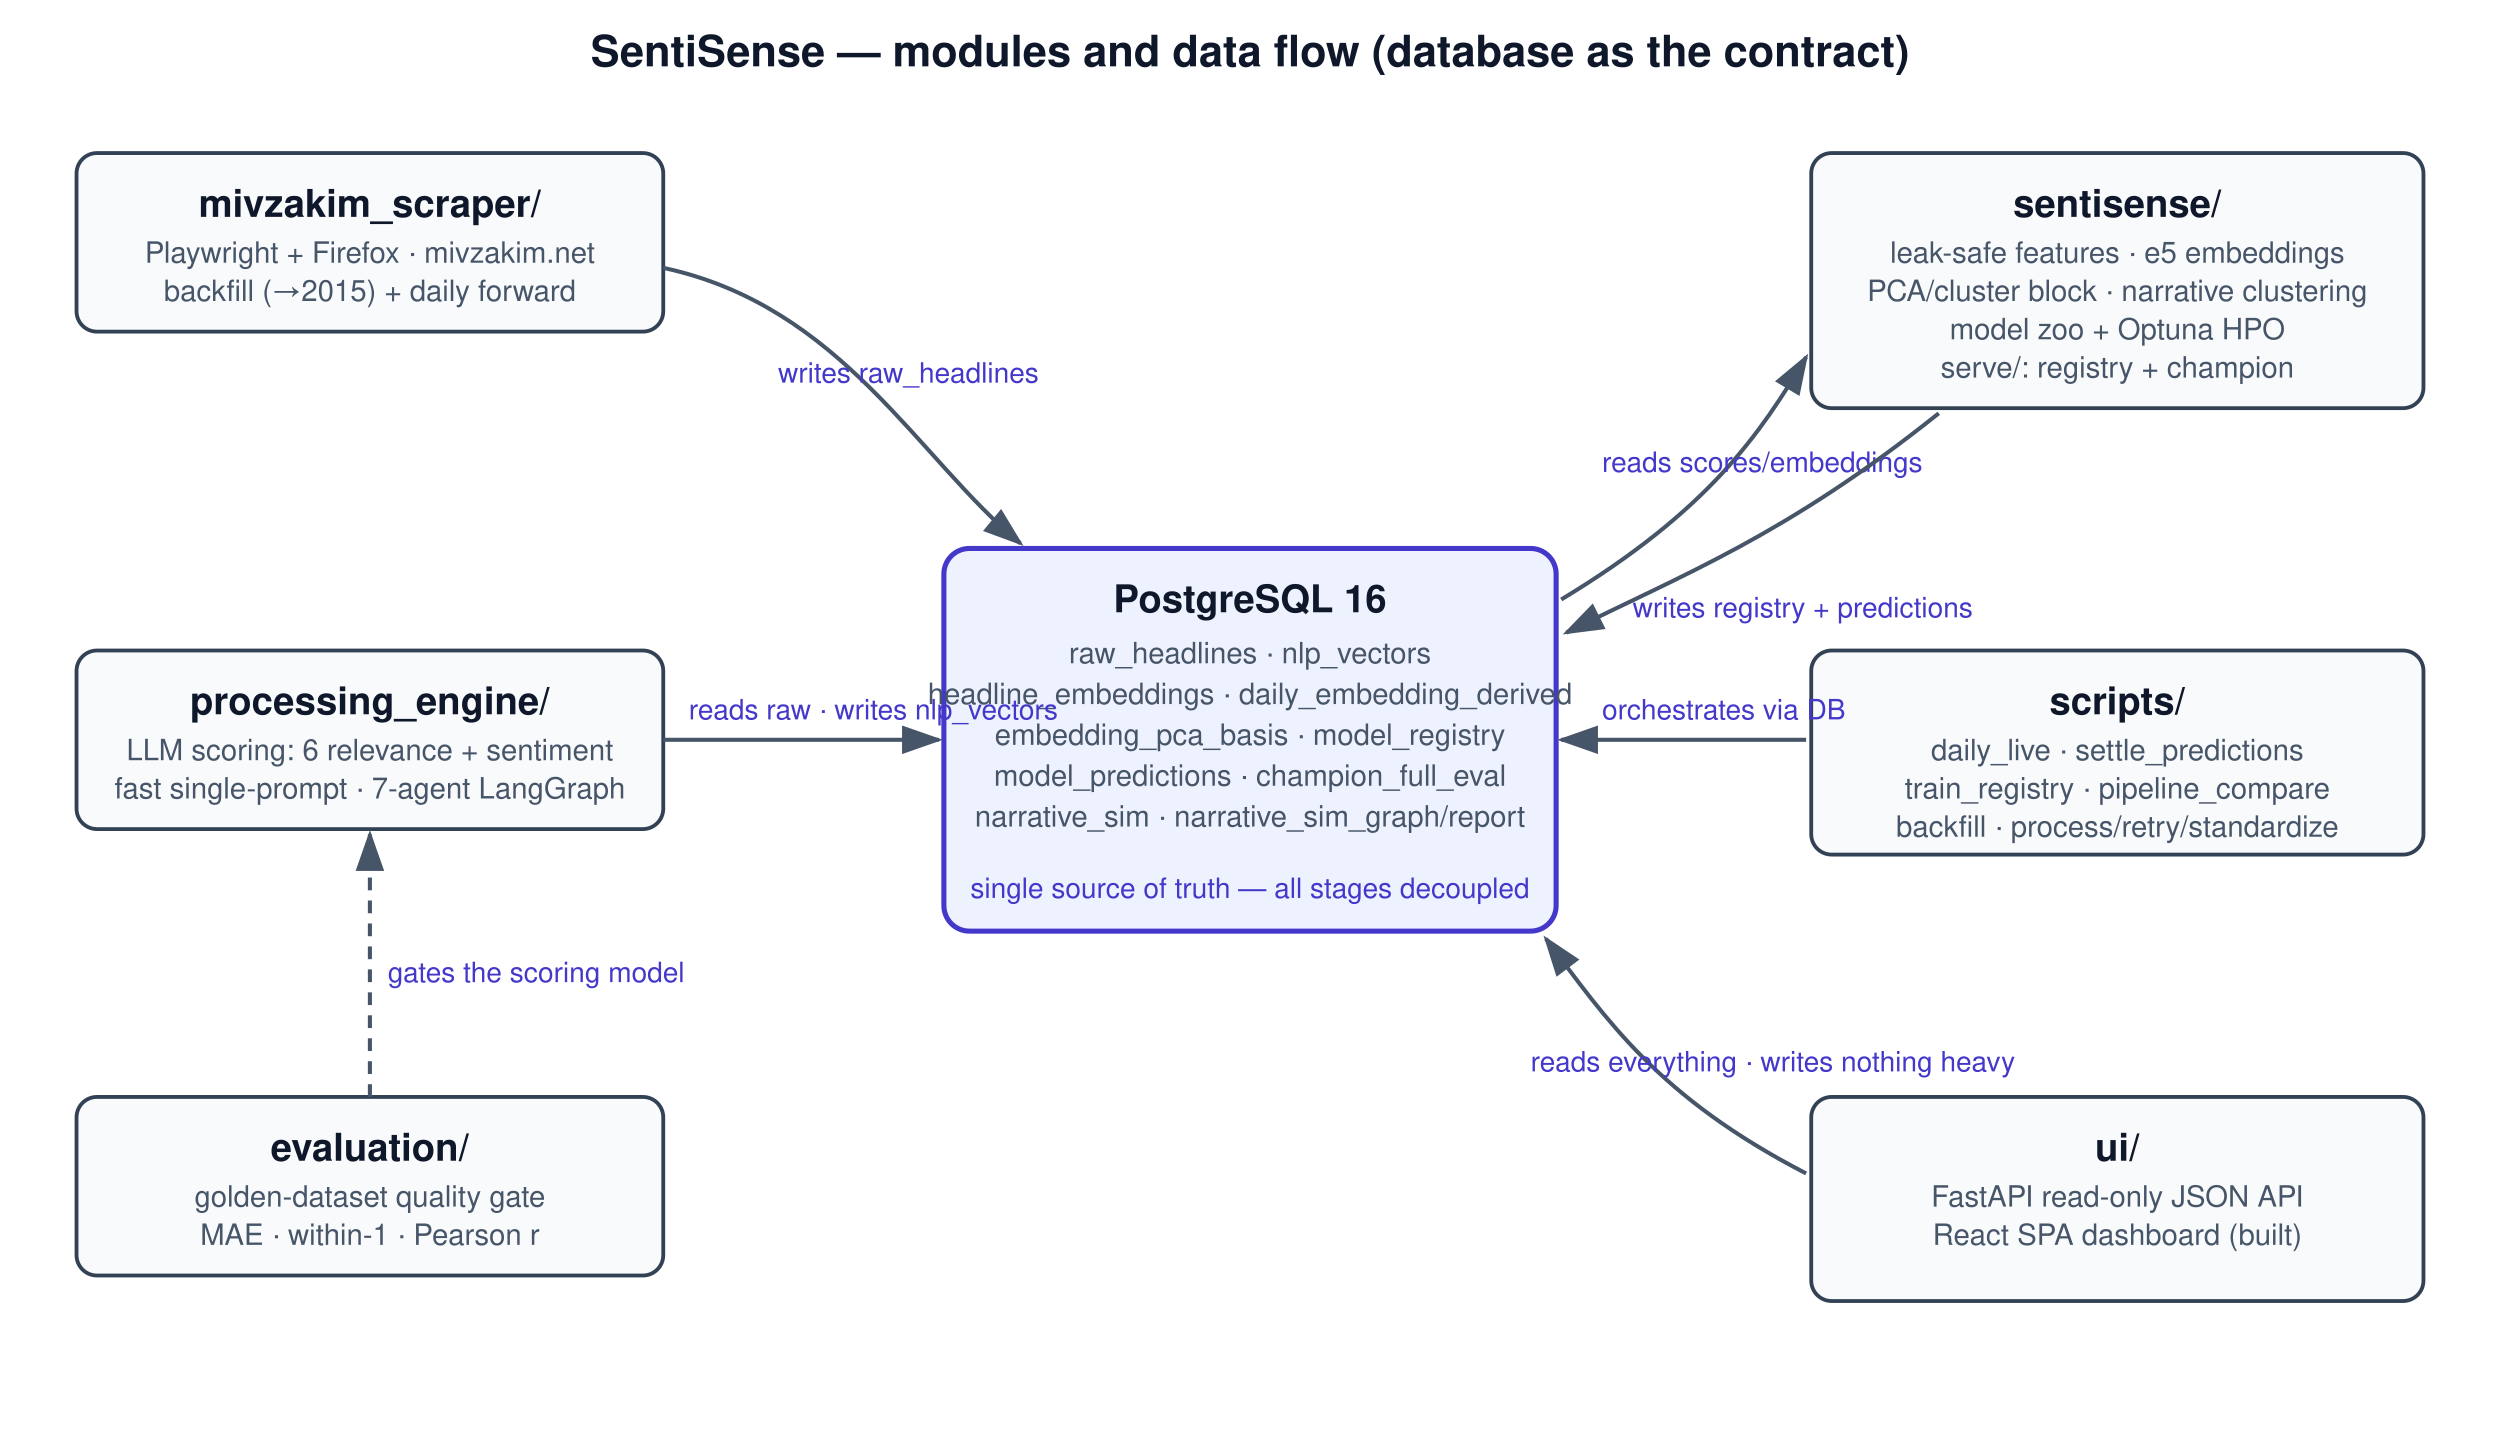
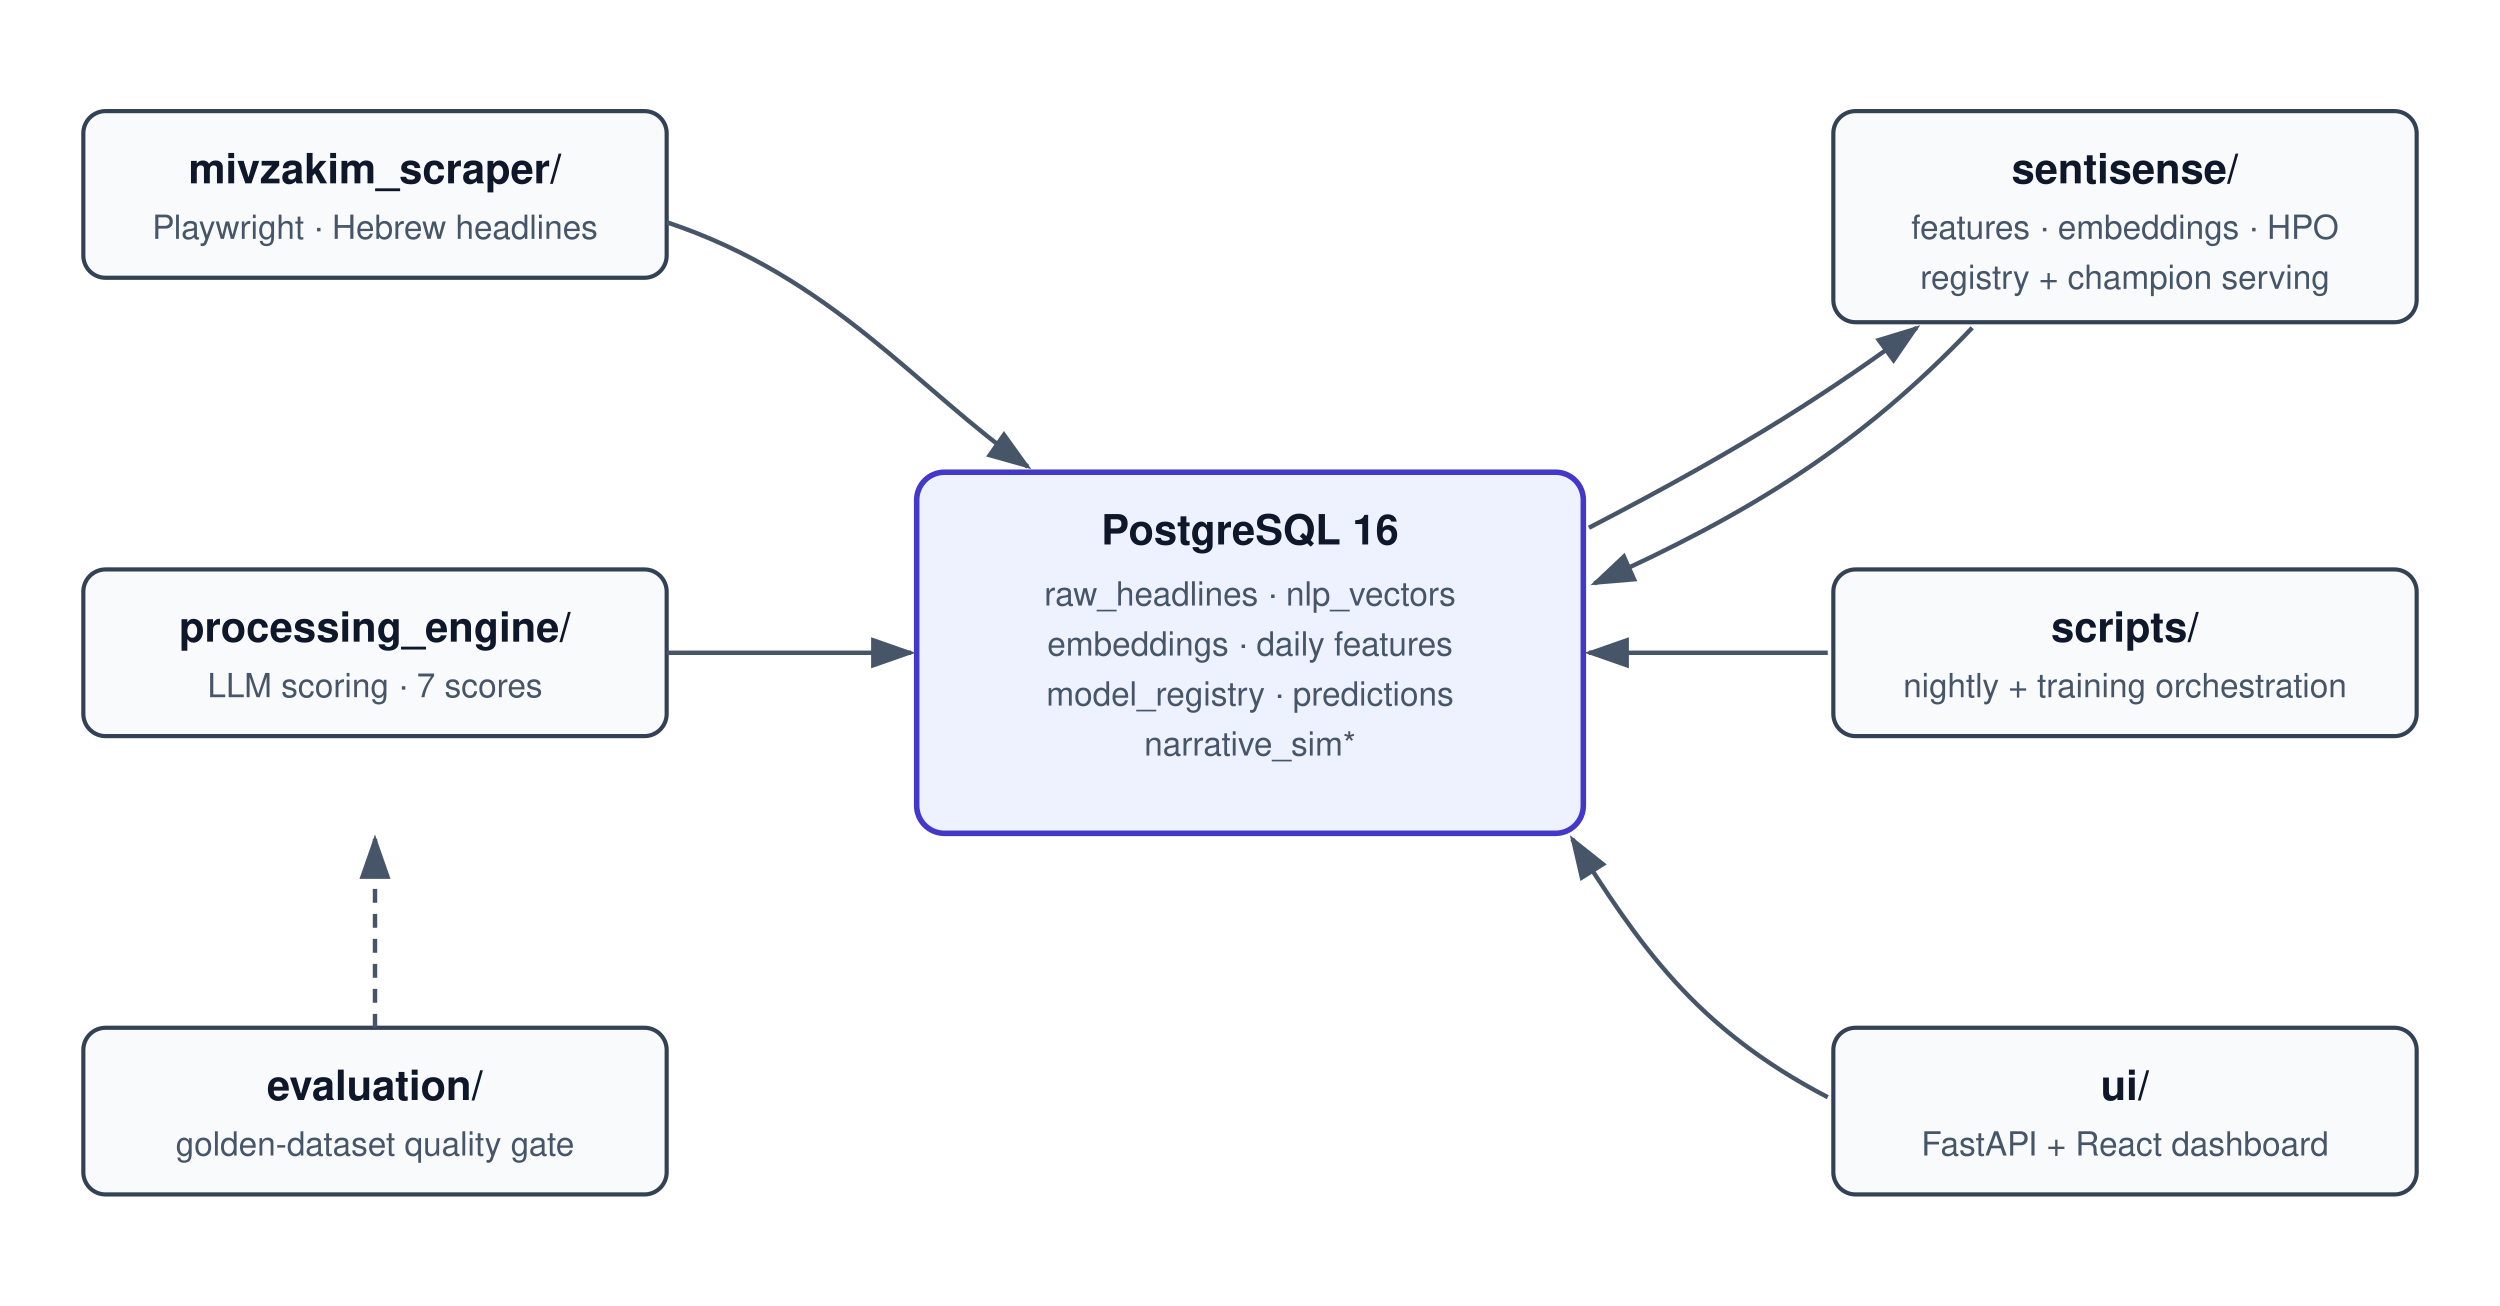
- <svg xmlns="http://www.w3.org/2000/svg" viewBox="0 0 980 560" font-family="Helvetica,Arial,sans-serif">
+ <svg xmlns="http://www.w3.org/2000/svg" viewBox="0 0 900 470" font-family="Helvetica,Arial,sans-serif">
  <defs>
    <marker id="a" markerWidth="10" markerHeight="7" refX="9" refY="3.5" orient="auto">
      <polygon points="0 0,10 3.5,0 7" fill="#475569" />
    </marker>
  </defs>
  <style>
-     .box{fill:#f8fafc;stroke:#334155;stroke-width:1.5;rx:8}
+     .box{fill:#f8fafc;stroke:#334155;stroke-width:1.5}
    .db{fill:#eef2ff;stroke:#4338ca;stroke-width:2}
    .t{font-size:15px;font-weight:bold;fill:#0f172a}
-     .s{font-size:11.5px;fill:#475569}
-     .e{font-size:11px;fill:#4338ca}
+     .s{font-size:12px;fill:#475569}
    .arrow{stroke:#475569;stroke-width:1.6;fill:none;marker-end:url(#a)}
  </style>
-   <text x="490" y="26" text-anchor="middle" font-size="17" font-weight="bold" fill="#0f172a">SentiSense — modules and data flow (database as the contract)</text>
-   <rect x="370" y="215" width="240" height="150" class="db" rx="10" />
-   <text x="490" y="240" text-anchor="middle" class="t">PostgreSQL 16</text>
-   <text x="490" y="260" text-anchor="middle" class="s">raw_headlines · nlp_vectors</text>
-   <text x="490" y="276" text-anchor="middle" class="s">headline_embeddings · daily_embedding_derived</text>
-   <text x="490" y="292" text-anchor="middle" class="s">embedding_pca_basis · model_registry</text>
-   <text x="490" y="308" text-anchor="middle" class="s">model_predictions · champion_full_eval</text>
-   <text x="490" y="324" text-anchor="middle" class="s">narrative_sim · narrative_sim_graph/report</text>
-   <text x="490" y="352" text-anchor="middle" class="e">single source of truth — all stages decoupled</text>
-   <rect x="30" y="60" width="230" height="70" class="box" rx="8" />
-   <text x="145" y="85" text-anchor="middle" class="t">mivzakim_scraper/</text>
-   <text x="145" y="103" text-anchor="middle" class="s">Playwright + Firefox · mivzakim.net</text>
-   <text x="145" y="118" text-anchor="middle" class="s">backfill (→2015) + daily forward</text>
-   <path class="arrow" d="M260 105 C330 120 360 180 400 213" />
-   <text x="305" y="150" class="e">writes raw_headlines</text>
-   <rect x="30" y="255" width="230" height="70" class="box" rx="8" />
-   <text x="145" y="280" text-anchor="middle" class="t">processing_engine/</text>
-   <text x="145" y="298" text-anchor="middle" class="s">LLM scoring: 6 relevance + sentiment</text>
-   <text x="145" y="313" text-anchor="middle" class="s">fast single-prompt · 7-agent LangGraph</text>
-   <path class="arrow" d="M260 290 L368 290" />
-   <text x="270" y="282" class="e">reads raw · writes nlp_vectors</text>
-   <rect x="30" y="430" width="230" height="70" class="box" rx="8" />
-   <text x="145" y="455" text-anchor="middle" class="t">evaluation/</text>
-   <text x="145" y="473" text-anchor="middle" class="s">golden-dataset quality gate</text>
-   <text x="145" y="488" text-anchor="middle" class="s">MAE · within-1 · Pearson r</text>
-   <path class="arrow" d="M145 430 L145 327" stroke-dasharray="5 4" />
-   <text x="152" y="385" class="e">gates the scoring model</text>
-   <rect x="710" y="60" width="240" height="100" class="box" rx="8" />
-   <text x="830" y="85" text-anchor="middle" class="t">sentisense/</text>
-   <text x="830" y="103" text-anchor="middle" class="s">leak-safe features · e5 embeddings</text>
-   <text x="830" y="118" text-anchor="middle" class="s">PCA/cluster block · narrative clustering</text>
-   <text x="830" y="133" text-anchor="middle" class="s">model zoo + Optuna HPO</text>
-   <text x="830" y="148" text-anchor="middle" class="s">serve/: registry + champion</text>
-   <path class="arrow" d="M612 235 C670 200 690 170 708 140" />
-   <text x="628" y="185" class="e">reads scores/embeddings</text>
-   <path class="arrow" d="M760 162 C700 210 660 225 614 248" />
-   <text x="640" y="242" class="e">writes registry + predictions</text>
-   <rect x="710" y="255" width="240" height="80" class="box" rx="8" />
-   <text x="830" y="280" text-anchor="middle" class="t">scripts/</text>
-   <text x="830" y="298" text-anchor="middle" class="s">daily_live · settle_predictions</text>
-   <text x="830" y="313" text-anchor="middle" class="s">train_registry · pipeline_compare</text>
-   <text x="830" y="328" text-anchor="middle" class="s">backfill · process/retry/standardize</text>
-   <path class="arrow" d="M708 290 L612 290" />
-   <text x="628" y="282" class="e">orchestrates via DB</text>
-   <rect x="710" y="430" width="240" height="80" class="box" rx="8" />
-   <text x="830" y="455" text-anchor="middle" class="t">ui/</text>
-   <text x="830" y="473" text-anchor="middle" class="s">FastAPI read-only JSON API</text>
-   <text x="830" y="488" text-anchor="middle" class="s">React SPA dashboard (built)</text>
-   <path class="arrow" d="M708 460 C650 430 630 400 606 368" />
-   <text x="600" y="420" class="e">reads everything · writes nothing heavy</text>
+   <rect x="330" y="170" width="240" height="130" class="db" rx="10" />
+   <text x="450" y="196" text-anchor="middle" class="t">PostgreSQL 16</text>
+   <text x="450" y="218" text-anchor="middle" class="s">raw_headlines · nlp_vectors</text>
+   <text x="450" y="236" text-anchor="middle" class="s">embeddings · daily features</text>
+   <text x="450" y="254" text-anchor="middle" class="s">model_registry · predictions</text>
+   <text x="450" y="272" text-anchor="middle" class="s">narrative_sim*</text>
+   <rect x="30" y="40" width="210" height="60" class="box" rx="8" />
+   <text x="135" y="66" text-anchor="middle" class="t">mivzakim_scraper/</text>
+   <text x="135" y="86" text-anchor="middle" class="s">Playwright · Hebrew headlines</text>
+   <path class="arrow" d="M240 80 C300 100 330 140 370 168" />
+   <rect x="30" y="205" width="210" height="60" class="box" rx="8" />
+   <text x="135" y="231" text-anchor="middle" class="t">processing_engine/</text>
+   <text x="135" y="251" text-anchor="middle" class="s">LLM scoring · 7 scores</text>
+   <path class="arrow" d="M240 235 L328 235" />
+   <rect x="30" y="370" width="210" height="60" class="box" rx="8" />
+   <text x="135" y="396" text-anchor="middle" class="t">evaluation/</text>
+   <text x="135" y="416" text-anchor="middle" class="s">golden-dataset quality gate</text>
+   <path class="arrow" d="M135 370 L135 302" stroke-dasharray="5 4" />
+   <rect x="660" y="40" width="210" height="76" class="box" rx="8" />
+   <text x="765" y="66" text-anchor="middle" class="t">sentisense/</text>
+   <text x="765" y="86" text-anchor="middle" class="s">features · embeddings · HPO</text>
+   <text x="765" y="104" text-anchor="middle" class="s">registry + champion serving</text>
+   <path class="arrow" d="M572 190 C630 160 660 140 690 118" />
+   <path class="arrow" d="M710 118 C670 160 630 185 574 210" />
+   <rect x="660" y="205" width="210" height="60" class="box" rx="8" />
+   <text x="765" y="231" text-anchor="middle" class="t">scripts/</text>
+   <text x="765" y="251" text-anchor="middle" class="s">nightly + training orchestration</text>
+   <path class="arrow" d="M658 235 L572 235" />
+   <rect x="660" y="370" width="210" height="60" class="box" rx="8" />
+   <text x="765" y="396" text-anchor="middle" class="t">ui/</text>
+   <text x="765" y="416" text-anchor="middle" class="s">FastAPI + React dashboard</text>
+   <path class="arrow" d="M658 395 C610 370 590 340 566 302" />
</svg>
